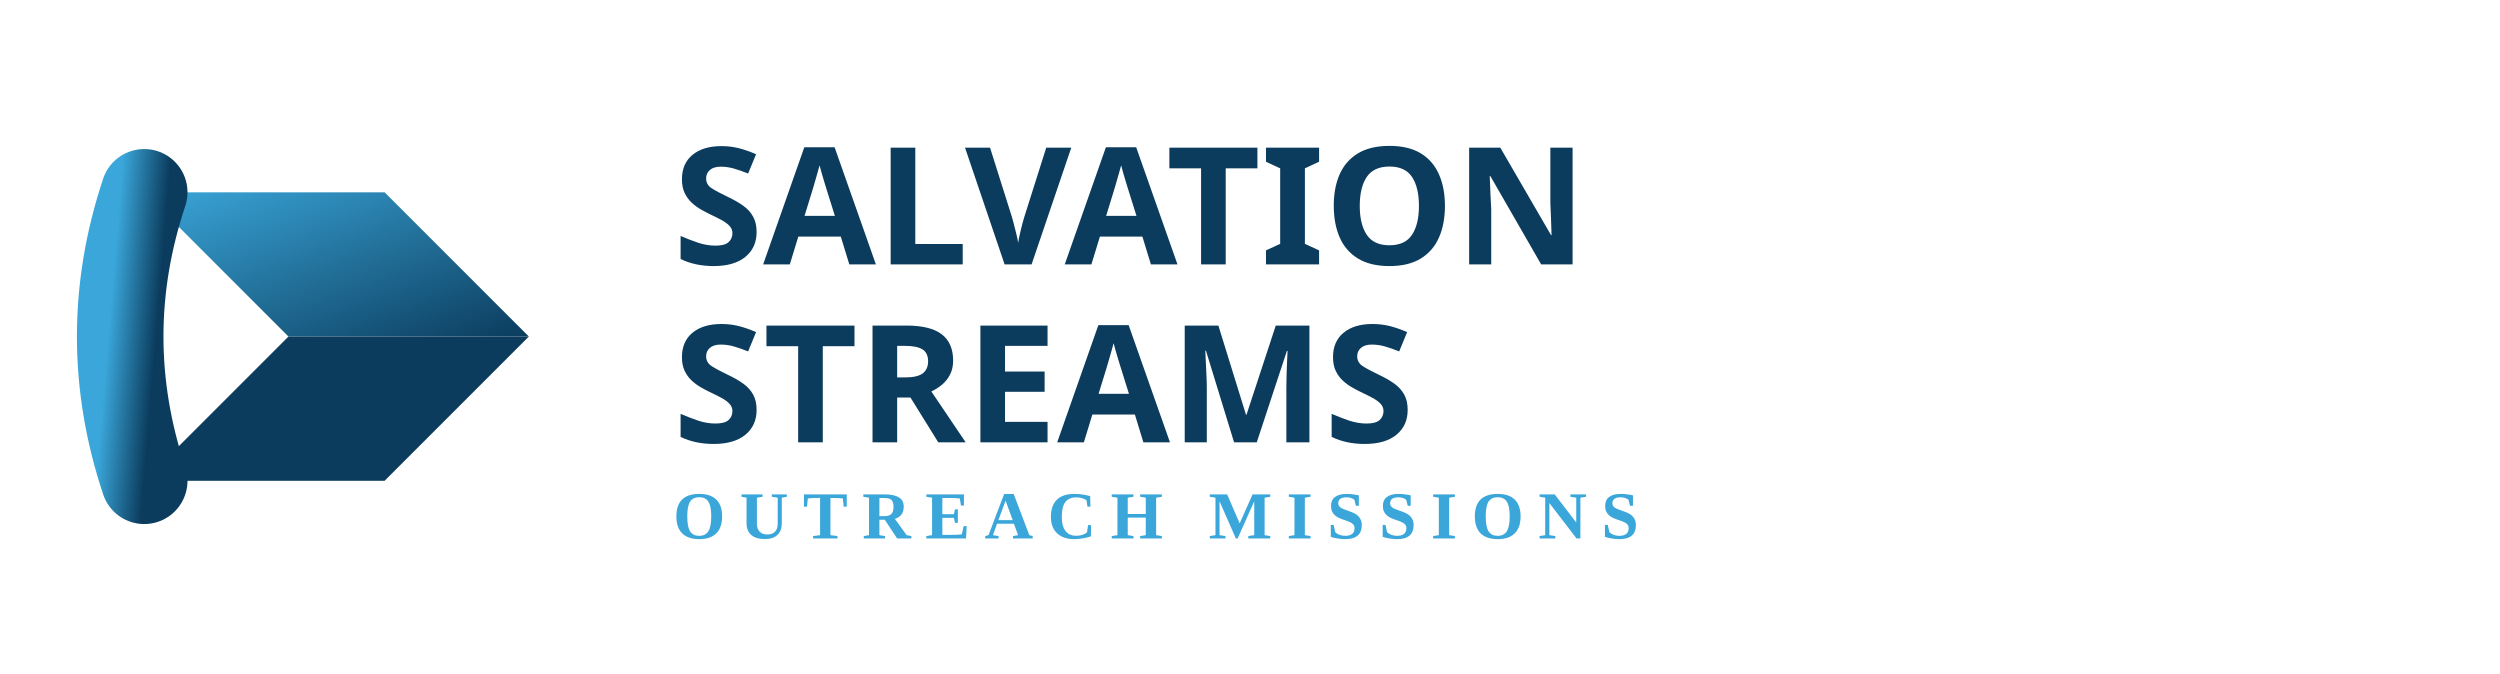
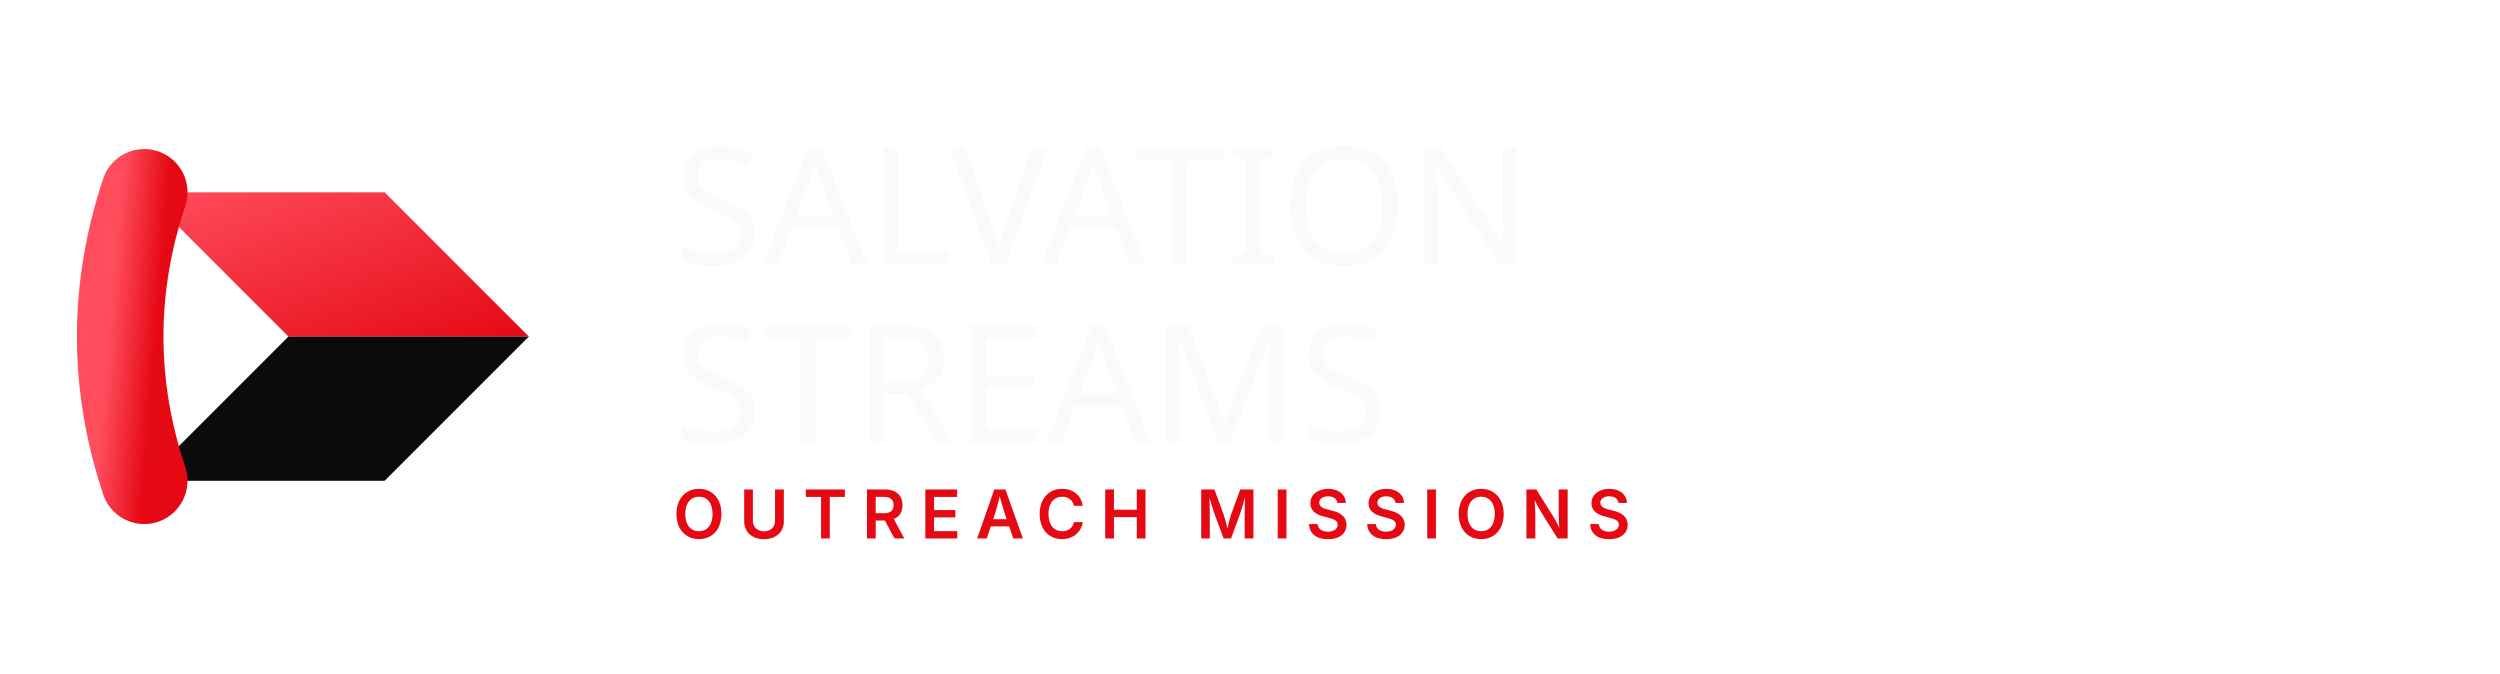
<svg xmlns="http://www.w3.org/2000/svg" viewBox="0 0 520 140" width="520" height="140">
  <defs>
    <linearGradient id="g1" x1="0" y1="0" x2="1" y2="1">
-       <stop offset="0%" stop-color="#3AA6D9" />
-       <stop offset="100%" stop-color="#0B3C5D" />
+       <stop offset="0%" stop-color="#FF4D5E" />
+       <stop offset="100%" stop-color="#E50914" />
    </linearGradient>
  </defs>
  <g transform="translate(10,10)">
    <path d="M20 30 L70 30 L100 60 L50 60 Z" fill="url(#g1)" />
-     <path d="M100 60 L50 60 L20 90 L70 90 Z" fill="#0B3C5D" />
+     <path d="M100 60 L50 60 L20 90 L70 90 Z" fill="#0B0B0D" />
    <path d="M20 30 Q10 60 20 90" stroke="url(#g1)" stroke-width="18" fill="none" stroke-linecap="round" />
  </g>
-   <text x="140" y="55" font-family="Sora, sans-serif" font-weight="700" font-size="34" fill="#0B3C5D">SALVATION</text>
-   <text x="140" y="92" font-family="Sora, sans-serif" font-weight="700" font-size="34" fill="#0B3C5D">STREAMS</text>
-   <text x="140" y="112" font-family="Source Sans 3, sans-serif" font-weight="600" font-size="14" letter-spacing="3" fill="#3AA6D9">OUTREACH MISSIONS</text>
+   <text x="140" y="55" font-family="Righteous, sans-serif" font-weight="400" font-size="34" fill="#FAFAFA">SALVATION</text>
+   <text x="140" y="92" font-family="Righteous, sans-serif" font-weight="400" font-size="34" fill="#FAFAFA">STREAMS</text>
+   <text x="140" y="112" font-family="Inter, sans-serif" font-weight="600" font-size="14" letter-spacing="3" fill="#E50914">OUTREACH MISSIONS</text>
</svg>
